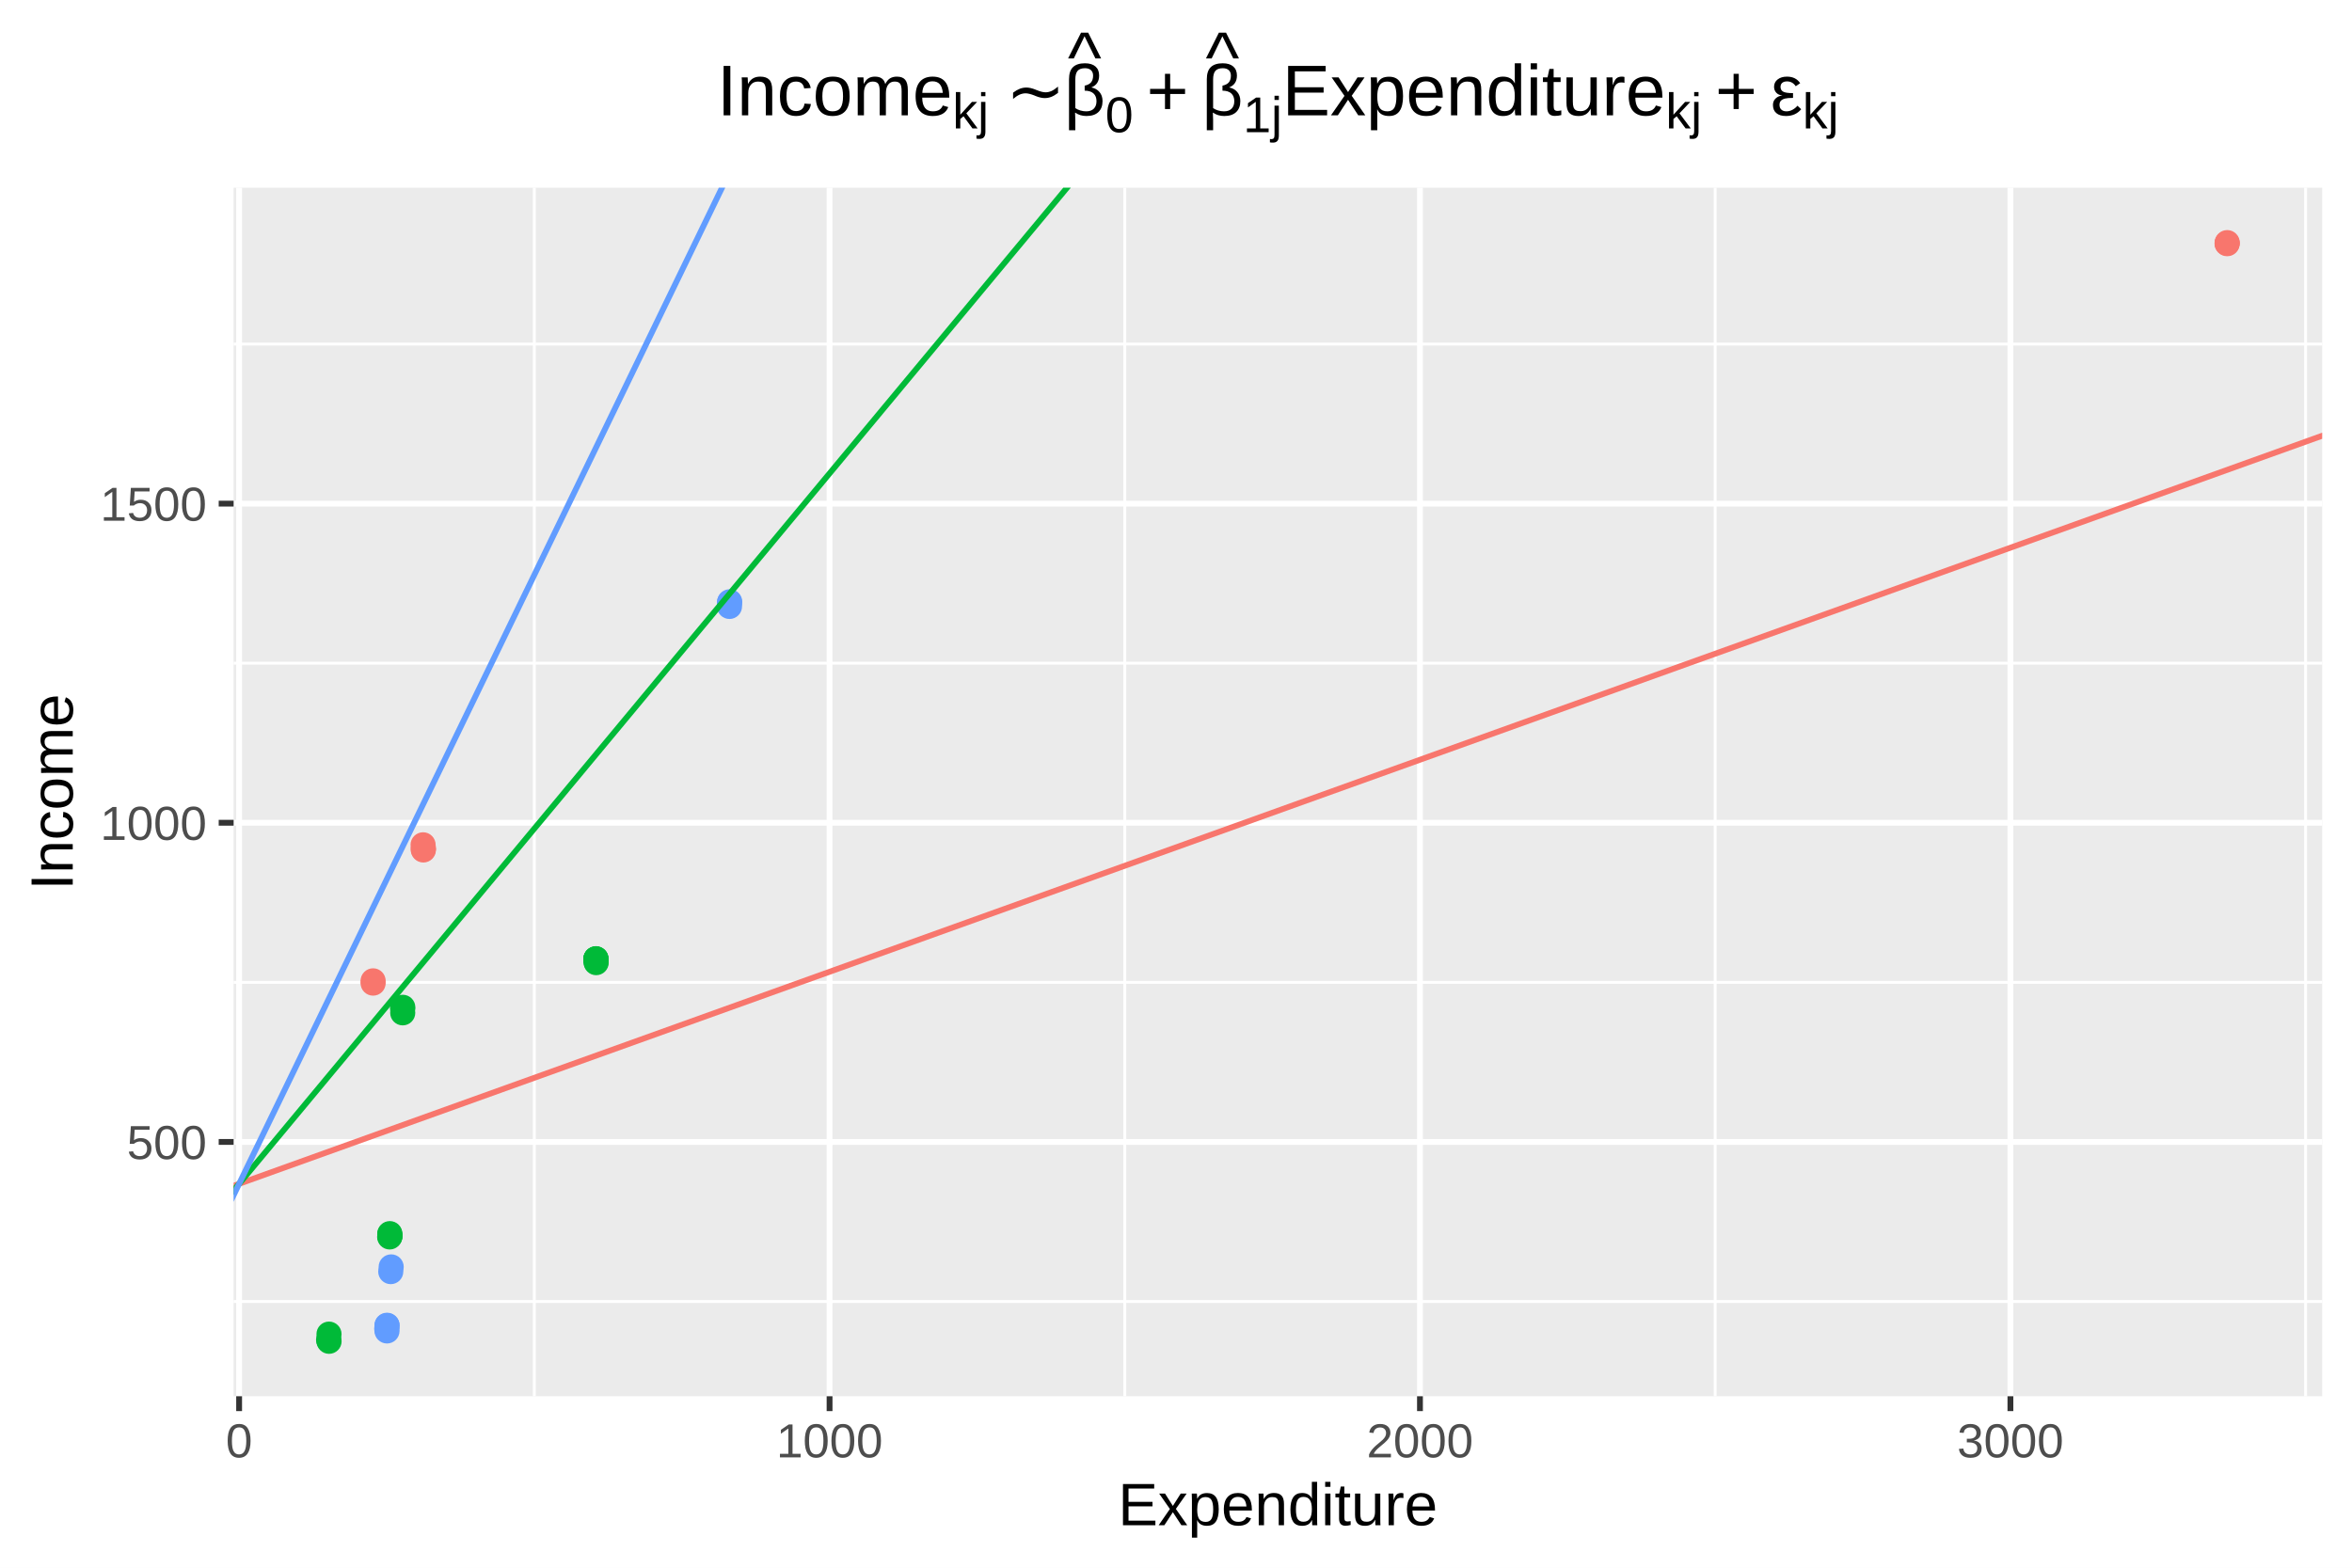
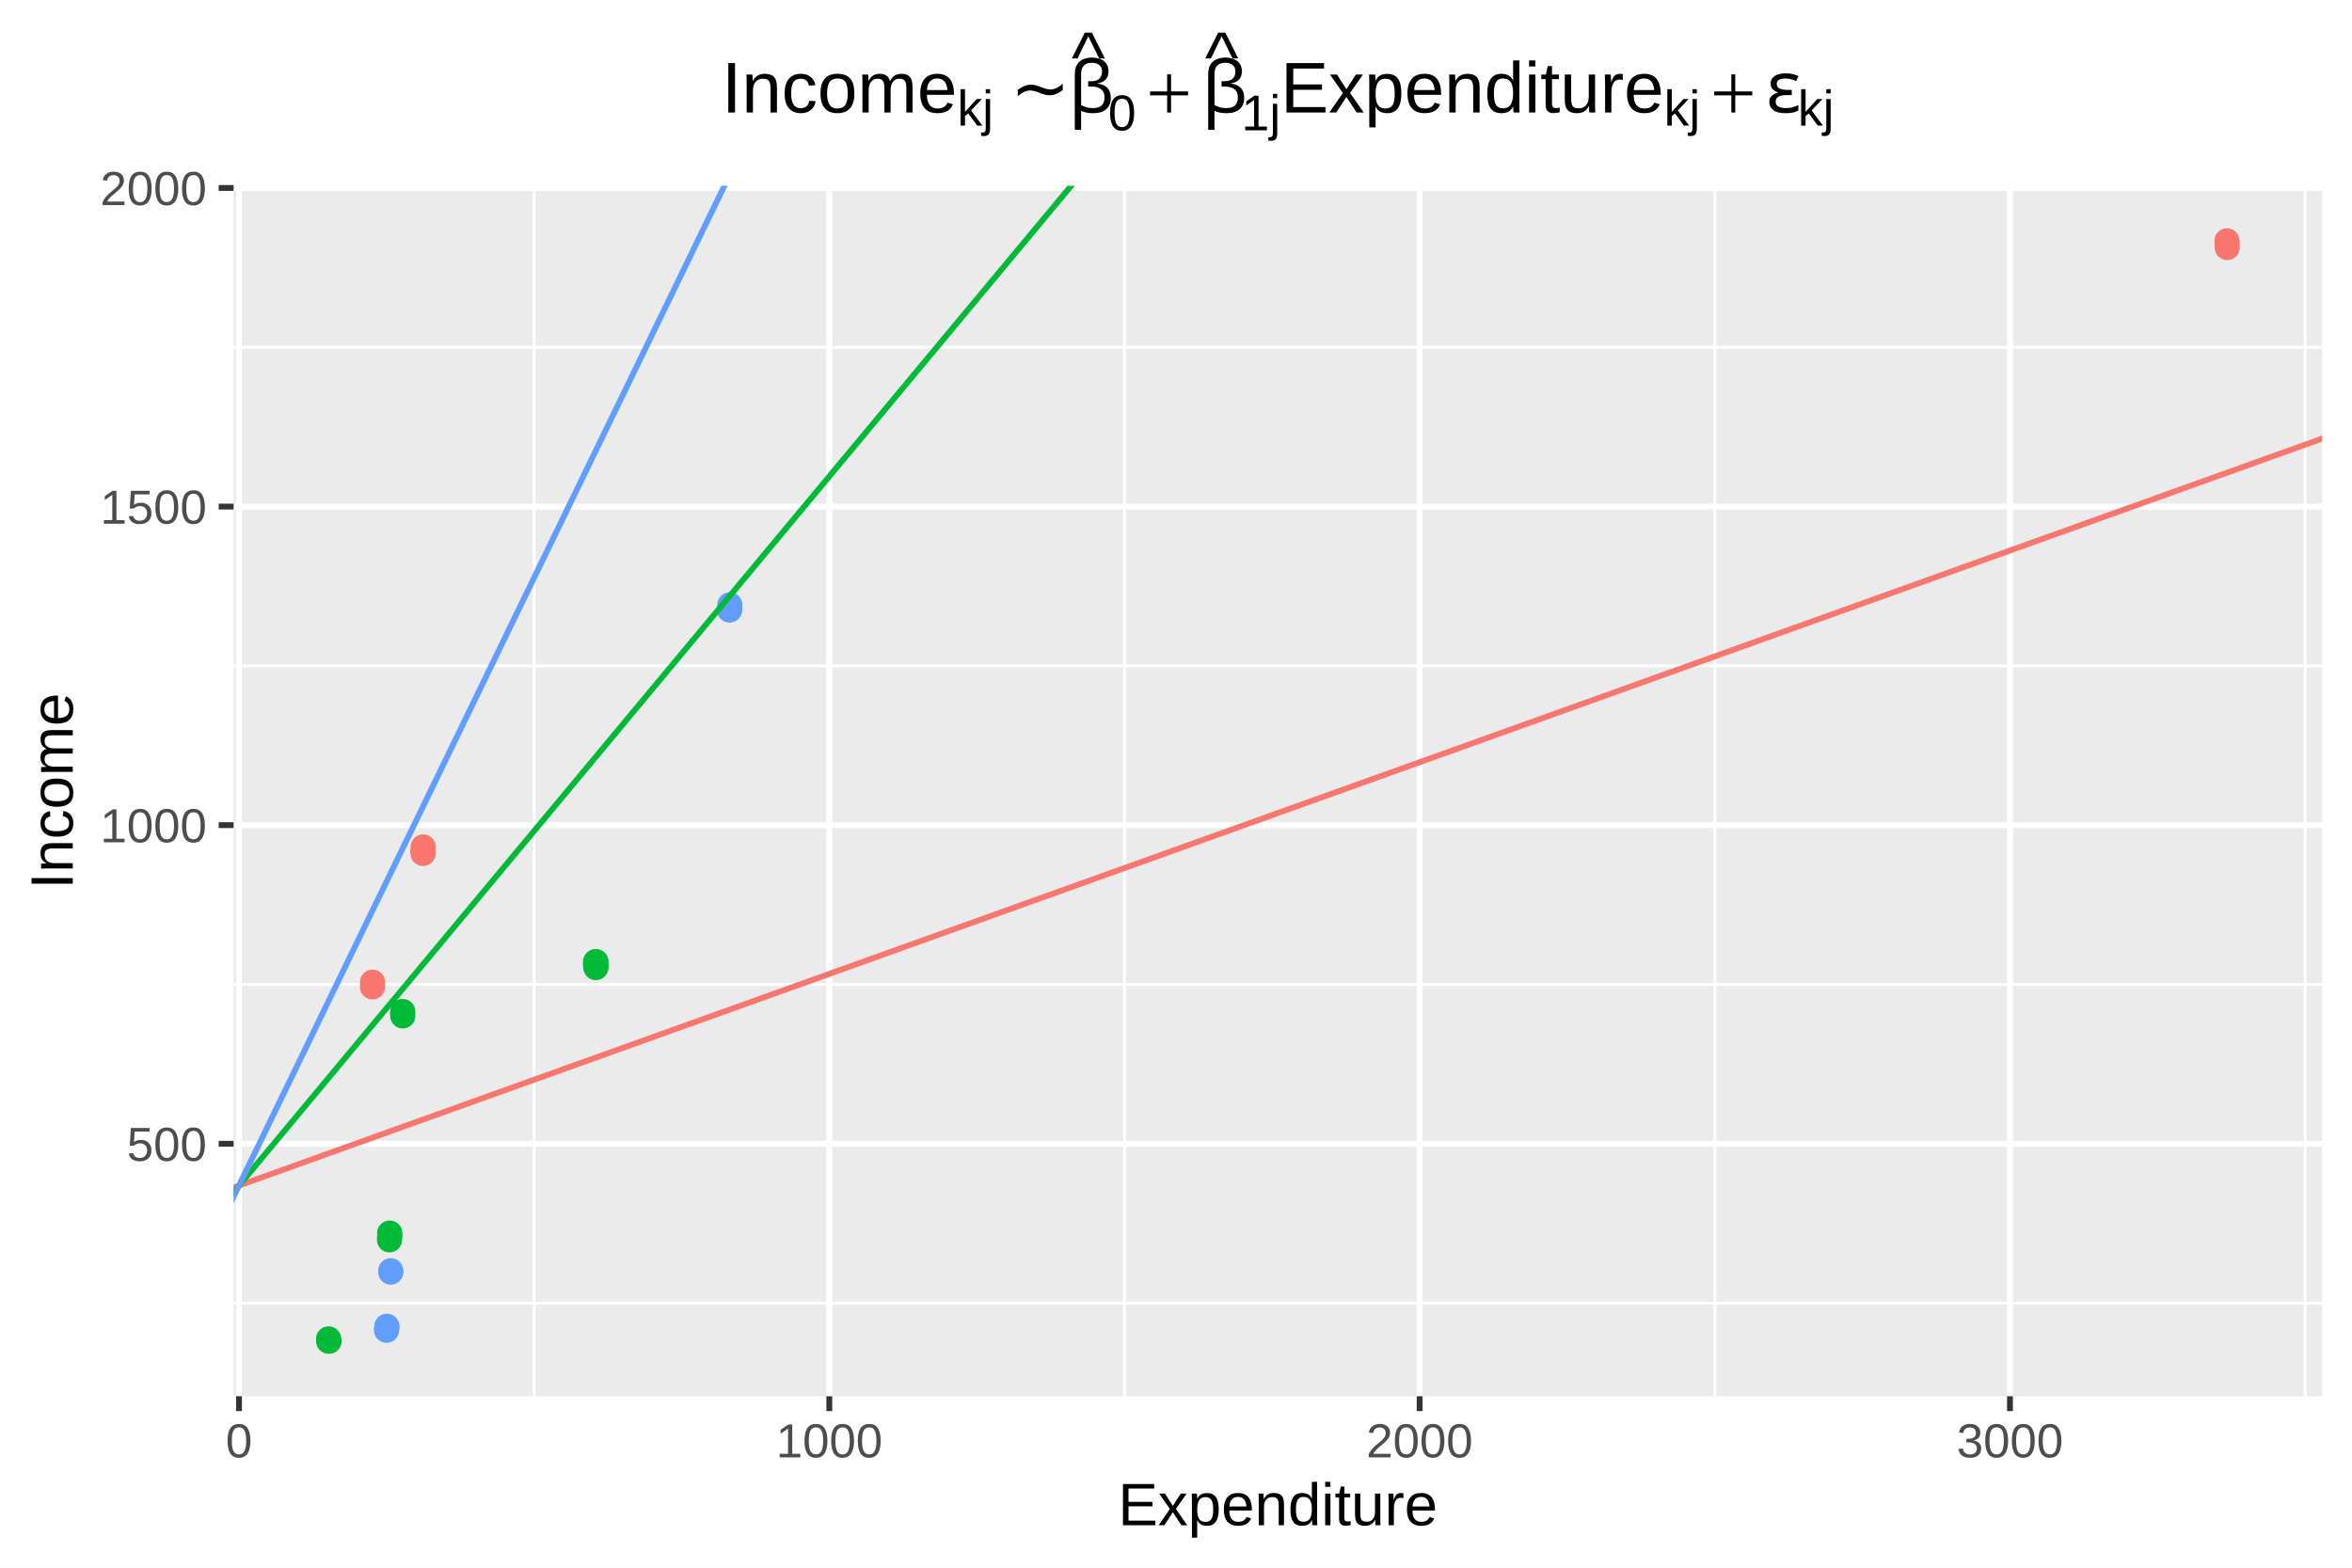
<svg xmlns="http://www.w3.org/2000/svg" width="432.00pt" height="288.00pt" viewBox="0 0 432.00 288.00">
  <g class="svglite">
    <defs>
      <style type="text/css">
    .svglite line, .svglite polyline, .svglite polygon, .svglite path, .svglite rect, .svglite circle {
      fill: none;
      stroke: #000000;
      stroke-linecap: round;
      stroke-linejoin: round;
      stroke-miterlimit: 10.00;
    }
    .svglite text {
      white-space: pre;
    }
    .svglite g.glyphgroup path {
      fill: inherit;
      stroke: none;
    }
  </style>
    </defs>
    <rect width="100%" height="100%" style="stroke: none; fill: #FFFFFF;" />
    <defs>
      <clipPath id="cpMC4wMHw0MzIuMDB8MC4wMHwyODguMDA=">
        <rect x="0.00" y="0.00" width="432.00" height="288.00" />
      </clipPath>
    </defs>
    <g clip-path="url(#cpMC4wMHw0MzIuMDB8MC4wMHwyODguMDA=)">
      <rect x="0" y="0.00" width="432.00" height="288.00" style="stroke-width: 1.07; stroke: #FFFFFF; fill: #FFFFFF;" />
    </g>
    <defs>
-       <clipPath id="cpNDIuOTF8NDI2LjUyfDM0LjQ4fDI1Ni41MA==">
-         <rect x="42.91" y="34.48" width="383.61" height="222.02" />
+       <clipPath id="cpNDIuOTF8NDI2LjUyfDM0LjEzfDI1Ni41MA==">
+         <rect x="42.91" y="34.13" width="383.61" height="222.37" />
      </clipPath>
    </defs>
-     <g clip-path="url(#cpNDIuOTF8NDI2LjUyfDM0LjQ4fDI1Ni41MA==)">
-       <rect x="42.91" y="34.48" width="383.61" height="222.02" style="stroke-width: 1.07; stroke: none; fill: #EBEBEB;" />
-       <polyline points="42.91,239.10 426.52,239.10 " style="stroke-width: 0.53; stroke: #FFFFFF; stroke-linecap: butt;" />
-       <polyline points="42.91,180.47 426.52,180.47 " style="stroke-width: 0.53; stroke: #FFFFFF; stroke-linecap: butt;" />
-       <polyline points="42.91,121.84 426.52,121.84 " style="stroke-width: 0.53; stroke: #FFFFFF; stroke-linecap: butt;" />
-       <polyline points="42.91,63.21 426.52,63.21 " style="stroke-width: 0.53; stroke: #FFFFFF; stroke-linecap: butt;" />
-       <polyline points="98.14,256.50 98.14,34.48 " style="stroke-width: 0.53; stroke: #FFFFFF; stroke-linecap: butt;" />
-       <polyline points="206.59,256.50 206.59,34.48 " style="stroke-width: 0.53; stroke: #FFFFFF; stroke-linecap: butt;" />
-       <polyline points="315.03,256.50 315.03,34.48 " style="stroke-width: 0.53; stroke: #FFFFFF; stroke-linecap: butt;" />
-       <polyline points="423.48,256.50 423.48,34.48 " style="stroke-width: 0.53; stroke: #FFFFFF; stroke-linecap: butt;" />
-       <polyline points="42.91,209.79 426.52,209.79 " style="stroke-width: 1.07; stroke: #FFFFFF; stroke-linecap: butt;" />
-       <polyline points="42.91,151.15 426.52,151.15 " style="stroke-width: 1.07; stroke: #FFFFFF; stroke-linecap: butt;" />
-       <polyline points="42.91,92.52 426.52,92.52 " style="stroke-width: 1.07; stroke: #FFFFFF; stroke-linecap: butt;" />
-       <polyline points="43.92,256.50 43.92,34.48 " style="stroke-width: 1.07; stroke: #FFFFFF; stroke-linecap: butt;" />
-       <polyline points="152.37,256.50 152.37,34.48 " style="stroke-width: 1.07; stroke: #FFFFFF; stroke-linecap: butt;" />
-       <polyline points="260.81,256.50 260.81,34.48 " style="stroke-width: 1.07; stroke: #FFFFFF; stroke-linecap: butt;" />
-       <polyline points="369.26,256.50 369.26,34.48 " style="stroke-width: 1.07; stroke: #FFFFFF; stroke-linecap: butt;" />
-       <circle cx="409.07" cy="44.77" r="1.95" style="stroke-width: 0.71; stroke: #F8766D; fill: #F8766D;" />
-       <circle cx="409.05" cy="44.70" r="1.95" style="stroke-width: 0.71; stroke: #F8766D; fill: #F8766D;" />
-       <circle cx="409.08" cy="44.57" r="1.95" style="stroke-width: 0.71; stroke: #F8766D; fill: #F8766D;" />
-       <circle cx="77.74" cy="156.00" r="1.95" style="stroke-width: 0.71; stroke: #F8766D; fill: #F8766D;" />
-       <circle cx="77.71" cy="155.20" r="1.95" style="stroke-width: 0.71; stroke: #F8766D; fill: #F8766D;" />
-       <circle cx="77.78" cy="155.84" r="1.95" style="stroke-width: 0.71; stroke: #F8766D; fill: #F8766D;" />
-       <circle cx="77.76" cy="156.15" r="1.95" style="stroke-width: 0.71; stroke: #F8766D; fill: #F8766D;" />
-       <circle cx="68.53" cy="180.61" r="1.95" style="stroke-width: 0.71; stroke: #F8766D; fill: #F8766D;" />
-       <circle cx="68.53" cy="180.19" r="1.95" style="stroke-width: 0.71; stroke: #F8766D; fill: #F8766D;" />
-       <circle cx="134.03" cy="110.55" r="1.95" style="stroke-width: 0.71; stroke: #619CFF; fill: #619CFF;" />
-       <circle cx="133.99" cy="111.41" r="1.95" style="stroke-width: 0.71; stroke: #619CFF; fill: #619CFF;" />
-       <circle cx="133.98" cy="110.69" r="1.95" style="stroke-width: 0.71; stroke: #619CFF; fill: #619CFF;" />
-       <circle cx="71.77" cy="233.61" r="1.95" style="stroke-width: 0.71; stroke: #619CFF; fill: #619CFF;" />
-       <circle cx="71.85" cy="232.74" r="1.95" style="stroke-width: 0.71; stroke: #619CFF; fill: #619CFF;" />
-       <circle cx="71.03" cy="244.11" r="1.95" style="stroke-width: 0.71; stroke: #619CFF; fill: #619CFF;" />
-       <circle cx="71.08" cy="244.51" r="1.95" style="stroke-width: 0.71; stroke: #619CFF; fill: #619CFF;" />
-       <circle cx="71.08" cy="243.46" r="1.95" style="stroke-width: 0.71; stroke: #619CFF; fill: #619CFF;" />
-       <circle cx="71.10" cy="243.52" r="1.95" style="stroke-width: 0.71; stroke: #619CFF; fill: #619CFF;" />
-       <circle cx="60.44" cy="246.41" r="1.95" style="stroke-width: 0.71; stroke: #00BA38; fill: #00BA38;" />
-       <circle cx="60.43" cy="245.09" r="1.95" style="stroke-width: 0.71; stroke: #00BA38; fill: #00BA38;" />
-       <circle cx="60.35" cy="246.14" r="1.95" style="stroke-width: 0.71; stroke: #00BA38; fill: #00BA38;" />
-       <circle cx="71.60" cy="227.07" r="1.95" style="stroke-width: 0.71; stroke: #00BA38; fill: #00BA38;" />
-       <circle cx="71.60" cy="226.63" r="1.95" style="stroke-width: 0.71; stroke: #00BA38; fill: #00BA38;" />
-       <circle cx="71.57" cy="227.24" r="1.95" style="stroke-width: 0.71; stroke: #00BA38; fill: #00BA38;" />
-       <circle cx="71.64" cy="227.10" r="1.95" style="stroke-width: 0.71; stroke: #00BA38; fill: #00BA38;" />
-       <circle cx="71.59" cy="226.75" r="1.95" style="stroke-width: 0.71; stroke: #00BA38; fill: #00BA38;" />
-       <circle cx="109.50" cy="176.85" r="1.95" style="stroke-width: 0.71; stroke: #00BA38; fill: #00BA38;" />
-       <circle cx="109.47" cy="176.12" r="1.95" style="stroke-width: 0.71; stroke: #00BA38; fill: #00BA38;" />
-       <circle cx="109.45" cy="176.17" r="1.95" style="stroke-width: 0.71; stroke: #00BA38; fill: #00BA38;" />
-       <circle cx="109.46" cy="176.18" r="1.95" style="stroke-width: 0.71; stroke: #00BA38; fill: #00BA38;" />
-       <circle cx="109.44" cy="176.21" r="1.95" style="stroke-width: 0.71; stroke: #00BA38; fill: #00BA38;" />
-       <circle cx="109.47" cy="176.64" r="1.95" style="stroke-width: 0.71; stroke: #00BA38; fill: #00BA38;" />
-       <circle cx="73.98" cy="185.05" r="1.95" style="stroke-width: 0.71; stroke: #00BA38; fill: #00BA38;" />
-       <circle cx="73.95" cy="185.29" r="1.95" style="stroke-width: 0.71; stroke: #00BA38; fill: #00BA38;" />
-       <circle cx="73.97" cy="186.07" r="1.95" style="stroke-width: 0.71; stroke: #00BA38; fill: #00BA38;" />
-       <line x1="-340.70" y1="355.63" x2="810.13" y2="-57.74" style="stroke-width: 1.07; stroke: #F8766D; stroke-linecap: butt;" />
-       <line x1="-173.01" y1="478.53" x2="380.48" y2="-187.54" style="stroke-width: 1.07; stroke: #00BA38; stroke-linecap: butt;" />
-       <line x1="-82.61" y1="478.53" x2="240.23" y2="-187.54" style="stroke-width: 1.07; stroke: #619CFF; stroke-linecap: butt;" />
+     <g clip-path="url(#cpNDIuOTF8NDI2LjUyfDM0LjEzfDI1Ni41MA==)">
+       <rect x="42.91" y="34.13" width="383.61" height="222.37" style="stroke-width: 1.07; stroke: none; fill: #EBEBEB;" />
+       <polyline points="42.91,239.39 426.52,239.39 " style="stroke-width: 0.53; stroke: #FFFFFF; stroke-linecap: butt;" />
+       <polyline points="42.91,180.86 426.52,180.86 " style="stroke-width: 0.53; stroke: #FFFFFF; stroke-linecap: butt;" />
+       <polyline points="42.91,122.32 426.52,122.32 " style="stroke-width: 0.53; stroke: #FFFFFF; stroke-linecap: butt;" />
+       <polyline points="42.91,63.79 426.52,63.79 " style="stroke-width: 0.53; stroke: #FFFFFF; stroke-linecap: butt;" />
+       <polyline points="98.11,256.50 98.11,34.13 " style="stroke-width: 0.53; stroke: #FFFFFF; stroke-linecap: butt;" />
+       <polyline points="206.54,256.50 206.54,34.13 " style="stroke-width: 0.53; stroke: #FFFFFF; stroke-linecap: butt;" />
+       <polyline points="314.97,256.50 314.97,34.13 " style="stroke-width: 0.53; stroke: #FFFFFF; stroke-linecap: butt;" />
+       <polyline points="423.40,256.50 423.40,34.13 " style="stroke-width: 0.53; stroke: #FFFFFF; stroke-linecap: butt;" />
+       <polyline points="42.91,210.12 426.52,210.12 " style="stroke-width: 1.07; stroke: #FFFFFF; stroke-linecap: butt;" />
+       <polyline points="42.91,151.59 426.52,151.59 " style="stroke-width: 1.07; stroke: #FFFFFF; stroke-linecap: butt;" />
+       <polyline points="42.91,93.06 426.52,93.06 " style="stroke-width: 1.07; stroke: #FFFFFF; stroke-linecap: butt;" />
+       <polyline points="42.91,34.53 426.52,34.53 " style="stroke-width: 1.07; stroke: #FFFFFF; stroke-linecap: butt;" />
+       <polyline points="43.90,256.50 43.90,34.13 " style="stroke-width: 1.07; stroke: #FFFFFF; stroke-linecap: butt;" />
+       <polyline points="152.32,256.50 152.32,34.13 " style="stroke-width: 1.07; stroke: #FFFFFF; stroke-linecap: butt;" />
+       <polyline points="260.75,256.50 260.75,34.13 " style="stroke-width: 1.07; stroke: #FFFFFF; stroke-linecap: butt;" />
+       <polyline points="369.18,256.50 369.18,34.13 " style="stroke-width: 1.07; stroke: #FFFFFF; stroke-linecap: butt;" />
+       <circle cx="409.08" cy="45.49" r="1.95" style="stroke-width: 0.71; stroke: #F8766D; fill: #F8766D;" />
+       <circle cx="409.07" cy="44.68" r="1.95" style="stroke-width: 0.71; stroke: #F8766D; fill: #F8766D;" />
+       <circle cx="409.03" cy="44.24" r="1.95" style="stroke-width: 0.71; stroke: #F8766D; fill: #F8766D;" />
+       <circle cx="77.71" cy="156.80" r="1.95" style="stroke-width: 0.71; stroke: #F8766D; fill: #F8766D;" />
+       <circle cx="77.72" cy="155.58" r="1.95" style="stroke-width: 0.71; stroke: #F8766D; fill: #F8766D;" />
+       <circle cx="77.69" cy="156.39" r="1.95" style="stroke-width: 0.71; stroke: #F8766D; fill: #F8766D;" />
+       <circle cx="77.73" cy="156.55" r="1.95" style="stroke-width: 0.71; stroke: #F8766D; fill: #F8766D;" />
+       <circle cx="68.42" cy="180.42" r="1.95" style="stroke-width: 0.71; stroke: #F8766D; fill: #F8766D;" />
+       <circle cx="68.41" cy="181.31" r="1.95" style="stroke-width: 0.71; stroke: #F8766D; fill: #F8766D;" />
+       <circle cx="133.99" cy="112.07" r="1.95" style="stroke-width: 0.71; stroke: #619CFF; fill: #619CFF;" />
+       <circle cx="134.02" cy="112.00" r="1.95" style="stroke-width: 0.71; stroke: #619CFF; fill: #619CFF;" />
+       <circle cx="134.04" cy="111.10" r="1.95" style="stroke-width: 0.71; stroke: #619CFF; fill: #619CFF;" />
+       <circle cx="71.78" cy="233.71" r="1.95" style="stroke-width: 0.71; stroke: #619CFF; fill: #619CFF;" />
+       <circle cx="71.77" cy="233.44" r="1.95" style="stroke-width: 0.71; stroke: #619CFF; fill: #619CFF;" />
+       <circle cx="71.08" cy="243.80" r="1.95" style="stroke-width: 0.71; stroke: #619CFF; fill: #619CFF;" />
+       <circle cx="71.05" cy="243.64" r="1.95" style="stroke-width: 0.71; stroke: #619CFF; fill: #619CFF;" />
+       <circle cx="70.99" cy="244.39" r="1.95" style="stroke-width: 0.71; stroke: #619CFF; fill: #619CFF;" />
+       <circle cx="71.01" cy="244.17" r="1.95" style="stroke-width: 0.71; stroke: #619CFF; fill: #619CFF;" />
+       <circle cx="60.44" cy="246.40" r="1.95" style="stroke-width: 0.71; stroke: #00BA38; fill: #00BA38;" />
+       <circle cx="60.35" cy="245.96" r="1.95" style="stroke-width: 0.71; stroke: #00BA38; fill: #00BA38;" />
+       <circle cx="60.36" cy="246.38" r="1.95" style="stroke-width: 0.71; stroke: #00BA38; fill: #00BA38;" />
+       <circle cx="71.55" cy="227.36" r="1.95" style="stroke-width: 0.71; stroke: #00BA38; fill: #00BA38;" />
+       <circle cx="71.54" cy="227.78" r="1.95" style="stroke-width: 0.71; stroke: #00BA38; fill: #00BA38;" />
+       <circle cx="71.59" cy="227.17" r="1.95" style="stroke-width: 0.71; stroke: #00BA38; fill: #00BA38;" />
+       <circle cx="71.58" cy="226.53" r="1.95" style="stroke-width: 0.71; stroke: #00BA38; fill: #00BA38;" />
+       <circle cx="71.57" cy="226.62" r="1.95" style="stroke-width: 0.71; stroke: #00BA38; fill: #00BA38;" />
+       <circle cx="109.39" cy="176.68" r="1.95" style="stroke-width: 0.71; stroke: #00BA38; fill: #00BA38;" />
+       <circle cx="109.45" cy="177.77" r="1.95" style="stroke-width: 0.71; stroke: #00BA38; fill: #00BA38;" />
+       <circle cx="109.44" cy="177.52" r="1.95" style="stroke-width: 0.71; stroke: #00BA38; fill: #00BA38;" />
+       <circle cx="109.37" cy="177.24" r="1.95" style="stroke-width: 0.71; stroke: #00BA38; fill: #00BA38;" />
+       <circle cx="109.41" cy="177.42" r="1.95" style="stroke-width: 0.71; stroke: #00BA38; fill: #00BA38;" />
+       <circle cx="109.46" cy="176.66" r="1.95" style="stroke-width: 0.71; stroke: #00BA38; fill: #00BA38;" />
+       <circle cx="73.98" cy="185.82" r="1.95" style="stroke-width: 0.71; stroke: #00BA38; fill: #00BA38;" />
+       <circle cx="73.98" cy="186.64" r="1.95" style="stroke-width: 0.71; stroke: #00BA38; fill: #00BA38;" />
+       <circle cx="73.94" cy="186.31" r="1.95" style="stroke-width: 0.71; stroke: #00BA38; fill: #00BA38;" />
+       <line x1="-340.70" y1="355.73" x2="810.13" y2="-57.01" style="stroke-width: 1.07; stroke: #F8766D; stroke-linecap: butt;" />
+       <line x1="-173.39" y1="478.87" x2="381.82" y2="-188.24" style="stroke-width: 1.07; stroke: #00BA38; stroke-linecap: butt;" />
+       <line x1="-82.84" y1="478.87" x2="241.00" y2="-188.24" style="stroke-width: 1.07; stroke: #619CFF; stroke-linecap: butt;" />
    </g>
    <g clip-path="url(#cpMC4wMHw0MzIuMDB8MC4wMHwyODguMDA=)">
-       <text x="37.98" y="212.94" text-anchor="end" style="font-size: 8.80px;fill: #4D4D4D; font-family: &quot;Arial&quot;;" textLength="14.67px" lengthAdjust="spacingAndGlyphs">500</text>
-       <text x="37.98" y="154.30" text-anchor="end" style="font-size: 8.80px;fill: #4D4D4D; font-family: &quot;Arial&quot;;" textLength="19.56px" lengthAdjust="spacingAndGlyphs">1000</text>
-       <text x="37.98" y="95.67" text-anchor="end" style="font-size: 8.80px;fill: #4D4D4D; font-family: &quot;Arial&quot;;" textLength="19.56px" lengthAdjust="spacingAndGlyphs">1500</text>
-       <polyline points="40.17,209.79 42.91,209.79 " style="stroke-width: 1.07; stroke: #333333; stroke-linecap: butt;" />
-       <polyline points="40.17,151.15 42.91,151.15 " style="stroke-width: 1.07; stroke: #333333; stroke-linecap: butt;" />
-       <polyline points="40.17,92.52 42.91,92.52 " style="stroke-width: 1.07; stroke: #333333; stroke-linecap: butt;" />
-       <polyline points="43.92,259.24 43.92,256.50 " style="stroke-width: 1.07; stroke: #333333; stroke-linecap: butt;" />
-       <polyline points="152.37,259.24 152.37,256.50 " style="stroke-width: 1.07; stroke: #333333; stroke-linecap: butt;" />
-       <polyline points="260.81,259.24 260.81,256.50 " style="stroke-width: 1.07; stroke: #333333; stroke-linecap: butt;" />
-       <polyline points="369.26,259.24 369.26,256.50 " style="stroke-width: 1.07; stroke: #333333; stroke-linecap: butt;" />
-       <text x="43.92" y="267.74" text-anchor="middle" style="font-size: 8.80px;fill: #4D4D4D; font-family: &quot;Arial&quot;;" textLength="4.89px" lengthAdjust="spacingAndGlyphs">0</text>
-       <text x="152.37" y="267.74" text-anchor="middle" style="font-size: 8.80px;fill: #4D4D4D; font-family: &quot;Arial&quot;;" textLength="19.56px" lengthAdjust="spacingAndGlyphs">1000</text>
-       <text x="260.81" y="267.74" text-anchor="middle" style="font-size: 8.80px;fill: #4D4D4D; font-family: &quot;Arial&quot;;" textLength="19.56px" lengthAdjust="spacingAndGlyphs">2000</text>
-       <text x="369.26" y="267.74" text-anchor="middle" style="font-size: 8.80px;fill: #4D4D4D; font-family: &quot;Arial&quot;;" textLength="19.56px" lengthAdjust="spacingAndGlyphs">3000</text>
+       <text x="37.98" y="213.27" text-anchor="end" style="font-size: 8.80px;fill: #4D4D4D; font-family: &quot;Arial&quot;;" textLength="14.67px" lengthAdjust="spacingAndGlyphs">500</text>
+       <text x="37.98" y="154.74" text-anchor="end" style="font-size: 8.80px;fill: #4D4D4D; font-family: &quot;Arial&quot;;" textLength="19.56px" lengthAdjust="spacingAndGlyphs">1000</text>
+       <text x="37.98" y="96.21" text-anchor="end" style="font-size: 8.80px;fill: #4D4D4D; font-family: &quot;Arial&quot;;" textLength="19.56px" lengthAdjust="spacingAndGlyphs">1500</text>
+       <text x="37.98" y="37.68" text-anchor="end" style="font-size: 8.80px;fill: #4D4D4D; font-family: &quot;Arial&quot;;" textLength="19.56px" lengthAdjust="spacingAndGlyphs">2000</text>
+       <polyline points="40.17,210.12 42.91,210.12 " style="stroke-width: 1.07; stroke: #333333; stroke-linecap: butt;" />
+       <polyline points="40.17,151.59 42.91,151.59 " style="stroke-width: 1.07; stroke: #333333; stroke-linecap: butt;" />
+       <polyline points="40.17,93.06 42.91,93.06 " style="stroke-width: 1.07; stroke: #333333; stroke-linecap: butt;" />
+       <polyline points="40.17,34.53 42.91,34.53 " style="stroke-width: 1.07; stroke: #333333; stroke-linecap: butt;" />
+       <polyline points="43.90,259.24 43.90,256.50 " style="stroke-width: 1.07; stroke: #333333; stroke-linecap: butt;" />
+       <polyline points="152.32,259.24 152.32,256.50 " style="stroke-width: 1.07; stroke: #333333; stroke-linecap: butt;" />
+       <polyline points="260.75,259.24 260.75,256.50 " style="stroke-width: 1.07; stroke: #333333; stroke-linecap: butt;" />
+       <polyline points="369.18,259.24 369.18,256.50 " style="stroke-width: 1.07; stroke: #333333; stroke-linecap: butt;" />
+       <text x="43.90" y="267.74" text-anchor="middle" style="font-size: 8.80px;fill: #4D4D4D; font-family: &quot;Arial&quot;;" textLength="4.89px" lengthAdjust="spacingAndGlyphs">0</text>
+       <text x="152.32" y="267.74" text-anchor="middle" style="font-size: 8.80px;fill: #4D4D4D; font-family: &quot;Arial&quot;;" textLength="19.56px" lengthAdjust="spacingAndGlyphs">1000</text>
+       <text x="260.75" y="267.74" text-anchor="middle" style="font-size: 8.80px;fill: #4D4D4D; font-family: &quot;Arial&quot;;" textLength="19.56px" lengthAdjust="spacingAndGlyphs">2000</text>
+       <text x="369.18" y="267.74" text-anchor="middle" style="font-size: 8.80px;fill: #4D4D4D; font-family: &quot;Arial&quot;;" textLength="19.56px" lengthAdjust="spacingAndGlyphs">3000</text>
      <text x="234.71" y="280.20" text-anchor="middle" style="font-size: 11.00px; font-family: &quot;Arial&quot;;" textLength="58.75px" lengthAdjust="spacingAndGlyphs">Expenditure</text>
-       <text transform="translate(13.36,145.49) rotate(-90)" text-anchor="middle" style="font-size: 11.00px; font-family: &quot;Arial&quot;;" textLength="36.09px" lengthAdjust="spacingAndGlyphs">Income</text>
-       <text x="131.69" y="21.19" style="font-size: 13.20px; font-family: &quot;Arial&quot;;" textLength="3.66px" lengthAdjust="spacingAndGlyphs">I</text>
-       <text x="135.35" y="21.19" style="font-size: 13.20px; font-family: &quot;Arial&quot;;" textLength="7.33px" lengthAdjust="spacingAndGlyphs">n</text>
-       <text x="142.69" y="21.19" style="font-size: 13.20px; font-family: &quot;Arial&quot;;" textLength="6.59px" lengthAdjust="spacingAndGlyphs">c</text>
-       <text x="149.28" y="21.19" style="font-size: 13.20px; font-family: &quot;Arial&quot;;" textLength="7.33px" lengthAdjust="spacingAndGlyphs">o</text>
-       <text x="156.62" y="21.19" style="font-size: 13.20px; font-family: &quot;Arial&quot;;" textLength="10.98px" lengthAdjust="spacingAndGlyphs">m</text>
-       <text x="167.61" y="21.19" style="font-size: 13.20px; font-family: &quot;Arial&quot;;" textLength="7.33px" lengthAdjust="spacingAndGlyphs">e</text>
-       <text x="174.94" y="23.59" style="font-size: 9.24px; font-family: &quot;Arial&quot;;" textLength="4.62px" lengthAdjust="spacingAndGlyphs">k</text>
-       <text x="179.57" y="23.59" style="font-size: 9.24px; font-family: &quot;Arial&quot;;" textLength="2.05px" lengthAdjust="spacingAndGlyphs">j</text>
-       <text x="184.67" y="21.19" style="font-size: 13.20px; font-family: &quot;Arial&quot;;" textLength="6.50px" lengthAdjust="spacingAndGlyphs">∼</text>
-       <text x="195.43" y="21.19" style="font-size: 13.20px; font-family: &quot;Arial&quot;;" textLength="7.58px" lengthAdjust="spacingAndGlyphs">β</text>
-       <text x="196.12" y="15.08" style="font-size: 13.20px; font-family: &quot;Arial&quot;;" textLength="6.19px" lengthAdjust="spacingAndGlyphs">^</text>
-       <text x="203.01" y="24.28" style="font-size: 9.24px; font-family: &quot;Arial&quot;;" textLength="5.14px" lengthAdjust="spacingAndGlyphs">0</text>
-       <text x="210.60" y="21.19" style="font-size: 13.20px; font-family: &quot;Arial&quot;;" textLength="7.70px" lengthAdjust="spacingAndGlyphs">+</text>
-       <text x="220.74" y="21.19" style="font-size: 13.20px; font-family: &quot;Arial&quot;;" textLength="7.58px" lengthAdjust="spacingAndGlyphs">β</text>
-       <text x="221.44" y="15.08" style="font-size: 13.20px; font-family: &quot;Arial&quot;;" textLength="6.19px" lengthAdjust="spacingAndGlyphs">^</text>
-       <text x="228.33" y="24.28" style="font-size: 9.24px; font-family: &quot;Arial&quot;;" textLength="5.14px" lengthAdjust="spacingAndGlyphs">1</text>
-       <text x="233.47" y="24.28" style="font-size: 9.24px; font-family: &quot;Arial&quot;;" textLength="2.05px" lengthAdjust="spacingAndGlyphs">j</text>
-       <text x="235.52" y="21.19" style="font-size: 13.20px; font-family: &quot;Arial&quot;;" textLength="8.80px" lengthAdjust="spacingAndGlyphs">E</text>
-       <text x="244.32" y="21.19" style="font-size: 13.20px; font-family: &quot;Arial&quot;;" textLength="6.59px" lengthAdjust="spacingAndGlyphs">x</text>
-       <text x="250.92" y="21.19" style="font-size: 13.20px; font-family: &quot;Arial&quot;;" textLength="7.33px" lengthAdjust="spacingAndGlyphs">p</text>
-       <text x="258.25" y="21.19" style="font-size: 13.20px; font-family: &quot;Arial&quot;;" textLength="7.33px" lengthAdjust="spacingAndGlyphs">e</text>
-       <text x="265.59" y="21.19" style="font-size: 13.20px; font-family: &quot;Arial&quot;;" textLength="7.33px" lengthAdjust="spacingAndGlyphs">n</text>
-       <text x="272.93" y="21.19" style="font-size: 13.20px; font-family: &quot;Arial&quot;;" textLength="7.33px" lengthAdjust="spacingAndGlyphs">d</text>
-       <text x="280.26" y="21.19" style="font-size: 13.20px; font-family: &quot;Arial&quot;;" textLength="2.94px" lengthAdjust="spacingAndGlyphs">i</text>
-       <text x="283.19" y="21.19" style="font-size: 13.20px; font-family: &quot;Arial&quot;;" textLength="3.66px" lengthAdjust="spacingAndGlyphs">t</text>
-       <text x="286.86" y="21.19" style="font-size: 13.20px; font-family: &quot;Arial&quot;;" textLength="7.33px" lengthAdjust="spacingAndGlyphs">u</text>
-       <text x="294.20" y="21.19" style="font-size: 13.20px; font-family: &quot;Arial&quot;;" textLength="4.39px" lengthAdjust="spacingAndGlyphs">r</text>
-       <text x="298.59" y="21.19" style="font-size: 13.20px; font-family: &quot;Arial&quot;;" textLength="7.33px" lengthAdjust="spacingAndGlyphs">e</text>
-       <text x="305.93" y="23.59" style="font-size: 9.24px; font-family: &quot;Arial&quot;;" textLength="4.62px" lengthAdjust="spacingAndGlyphs">k</text>
-       <text x="310.55" y="23.59" style="font-size: 9.24px; font-family: &quot;Arial&quot;;" textLength="2.05px" lengthAdjust="spacingAndGlyphs">j</text>
-       <text x="315.04" y="21.19" style="font-size: 13.20px; font-family: &quot;Arial&quot;;" textLength="7.70px" lengthAdjust="spacingAndGlyphs">+</text>
-       <text x="325.19" y="21.19" style="font-size: 13.20px; font-family: &quot;Arial&quot;;" textLength="5.88px" lengthAdjust="spacingAndGlyphs">ε</text>
-       <text x="331.07" y="23.59" style="font-size: 9.24px; font-family: &quot;Arial&quot;;" textLength="4.62px" lengthAdjust="spacingAndGlyphs">k</text>
-       <text x="335.69" y="23.59" style="font-size: 9.24px; font-family: &quot;Arial&quot;;" textLength="2.05px" lengthAdjust="spacingAndGlyphs">j</text>
+       <text transform="translate(13.36,145.32) rotate(-90)" text-anchor="middle" style="font-size: 11.00px; font-family: &quot;Arial&quot;;" textLength="36.09px" lengthAdjust="spacingAndGlyphs">Income</text>
+       <text x="132.55" y="20.67" style="font-size: 13.20px; font-family: &quot;Arial&quot;;" textLength="3.66px" lengthAdjust="spacingAndGlyphs">I</text>
+       <text x="136.22" y="20.67" style="font-size: 13.20px; font-family: &quot;Arial&quot;;" textLength="7.33px" lengthAdjust="spacingAndGlyphs">n</text>
+       <text x="143.55" y="20.67" style="font-size: 13.20px; font-family: &quot;Arial&quot;;" textLength="6.59px" lengthAdjust="spacingAndGlyphs">c</text>
+       <text x="150.15" y="20.67" style="font-size: 13.20px; font-family: &quot;Arial&quot;;" textLength="7.33px" lengthAdjust="spacingAndGlyphs">o</text>
+       <text x="157.49" y="20.67" style="font-size: 13.20px; font-family: &quot;Arial&quot;;" textLength="10.98px" lengthAdjust="spacingAndGlyphs">m</text>
+       <text x="168.47" y="20.67" style="font-size: 13.20px; font-family: &quot;Arial&quot;;" textLength="7.33px" lengthAdjust="spacingAndGlyphs">e</text>
+       <text x="175.81" y="23.07" style="font-size: 9.24px; font-family: &quot;Arial&quot;;" textLength="4.62px" lengthAdjust="spacingAndGlyphs">k</text>
+       <text x="180.43" y="23.07" style="font-size: 9.24px; font-family: &quot;Arial&quot;;" textLength="2.05px" lengthAdjust="spacingAndGlyphs">j</text>
+       <text x="185.54" y="20.67" style="font-size: 13.20px; font-family: &quot;Arial&quot;;" textLength="7.25px" lengthAdjust="spacingAndGlyphs">∼</text>
+       <text x="196.29" y="20.67" style="font-size: 13.20px; font-family: &quot;Symbol&quot;;" textLength="7.23px" lengthAdjust="spacingAndGlyphs">β</text>
+       <text x="196.81" y="15.08" style="font-size: 13.20px; font-family: &quot;Arial&quot;;" textLength="6.19px" lengthAdjust="spacingAndGlyphs">^</text>
+       <text x="203.53" y="23.94" style="font-size: 9.24px; font-family: &quot;Arial&quot;;" textLength="5.14px" lengthAdjust="spacingAndGlyphs">0</text>
+       <text x="211.11" y="20.67" style="font-size: 13.20px; font-family: &quot;Symbol&quot;;" textLength="7.23px" lengthAdjust="spacingAndGlyphs">+</text>
+       <text x="220.79" y="20.67" style="font-size: 13.20px; font-family: &quot;Symbol&quot;;" textLength="7.23px" lengthAdjust="spacingAndGlyphs">β</text>
+       <text x="221.31" y="15.08" style="font-size: 13.20px; font-family: &quot;Arial&quot;;" textLength="6.19px" lengthAdjust="spacingAndGlyphs">^</text>
+       <text x="228.02" y="23.94" style="font-size: 9.24px; font-family: &quot;Arial&quot;;" textLength="5.14px" lengthAdjust="spacingAndGlyphs">1</text>
+       <text x="233.17" y="23.94" style="font-size: 9.24px; font-family: &quot;Arial&quot;;" textLength="2.05px" lengthAdjust="spacingAndGlyphs">j</text>
+       <text x="235.22" y="20.67" style="font-size: 13.20px; font-family: &quot;Arial&quot;;" textLength="8.80px" lengthAdjust="spacingAndGlyphs">E</text>
+       <text x="244.02" y="20.67" style="font-size: 13.20px; font-family: &quot;Arial&quot;;" textLength="6.59px" lengthAdjust="spacingAndGlyphs">x</text>
+       <text x="250.61" y="20.67" style="font-size: 13.20px; font-family: &quot;Arial&quot;;" textLength="7.33px" lengthAdjust="spacingAndGlyphs">p</text>
+       <text x="257.95" y="20.67" style="font-size: 13.20px; font-family: &quot;Arial&quot;;" textLength="7.33px" lengthAdjust="spacingAndGlyphs">e</text>
+       <text x="265.28" y="20.67" style="font-size: 13.20px; font-family: &quot;Arial&quot;;" textLength="7.33px" lengthAdjust="spacingAndGlyphs">n</text>
+       <text x="272.62" y="20.67" style="font-size: 13.20px; font-family: &quot;Arial&quot;;" textLength="7.33px" lengthAdjust="spacingAndGlyphs">d</text>
+       <text x="279.96" y="20.67" style="font-size: 13.20px; font-family: &quot;Arial&quot;;" textLength="2.94px" lengthAdjust="spacingAndGlyphs">i</text>
+       <text x="282.89" y="20.67" style="font-size: 13.20px; font-family: &quot;Arial&quot;;" textLength="3.66px" lengthAdjust="spacingAndGlyphs">t</text>
+       <text x="286.55" y="20.67" style="font-size: 13.20px; font-family: &quot;Arial&quot;;" textLength="7.33px" lengthAdjust="spacingAndGlyphs">u</text>
+       <text x="293.89" y="20.67" style="font-size: 13.20px; font-family: &quot;Arial&quot;;" textLength="4.39px" lengthAdjust="spacingAndGlyphs">r</text>
+       <text x="298.28" y="20.67" style="font-size: 13.20px; font-family: &quot;Arial&quot;;" textLength="7.33px" lengthAdjust="spacingAndGlyphs">e</text>
+       <text x="305.62" y="23.07" style="font-size: 9.24px; font-family: &quot;Arial&quot;;" textLength="4.62px" lengthAdjust="spacingAndGlyphs">k</text>
+       <text x="310.24" y="23.07" style="font-size: 9.24px; font-family: &quot;Arial&quot;;" textLength="2.05px" lengthAdjust="spacingAndGlyphs">j</text>
+       <text x="314.74" y="20.67" style="font-size: 13.20px; font-family: &quot;Symbol&quot;;" textLength="7.23px" lengthAdjust="spacingAndGlyphs">+</text>
+       <text x="324.41" y="20.67" style="font-size: 13.20px; font-family: &quot;Symbol&quot;;" textLength="5.78px" lengthAdjust="spacingAndGlyphs">ε</text>
+       <text x="330.20" y="23.07" style="font-size: 9.24px; font-family: &quot;Arial&quot;;" textLength="4.62px" lengthAdjust="spacingAndGlyphs">k</text>
+       <text x="334.82" y="23.07" style="font-size: 9.24px; font-family: &quot;Arial&quot;;" textLength="2.05px" lengthAdjust="spacingAndGlyphs">j</text>
    </g>
  </g>
</svg>
